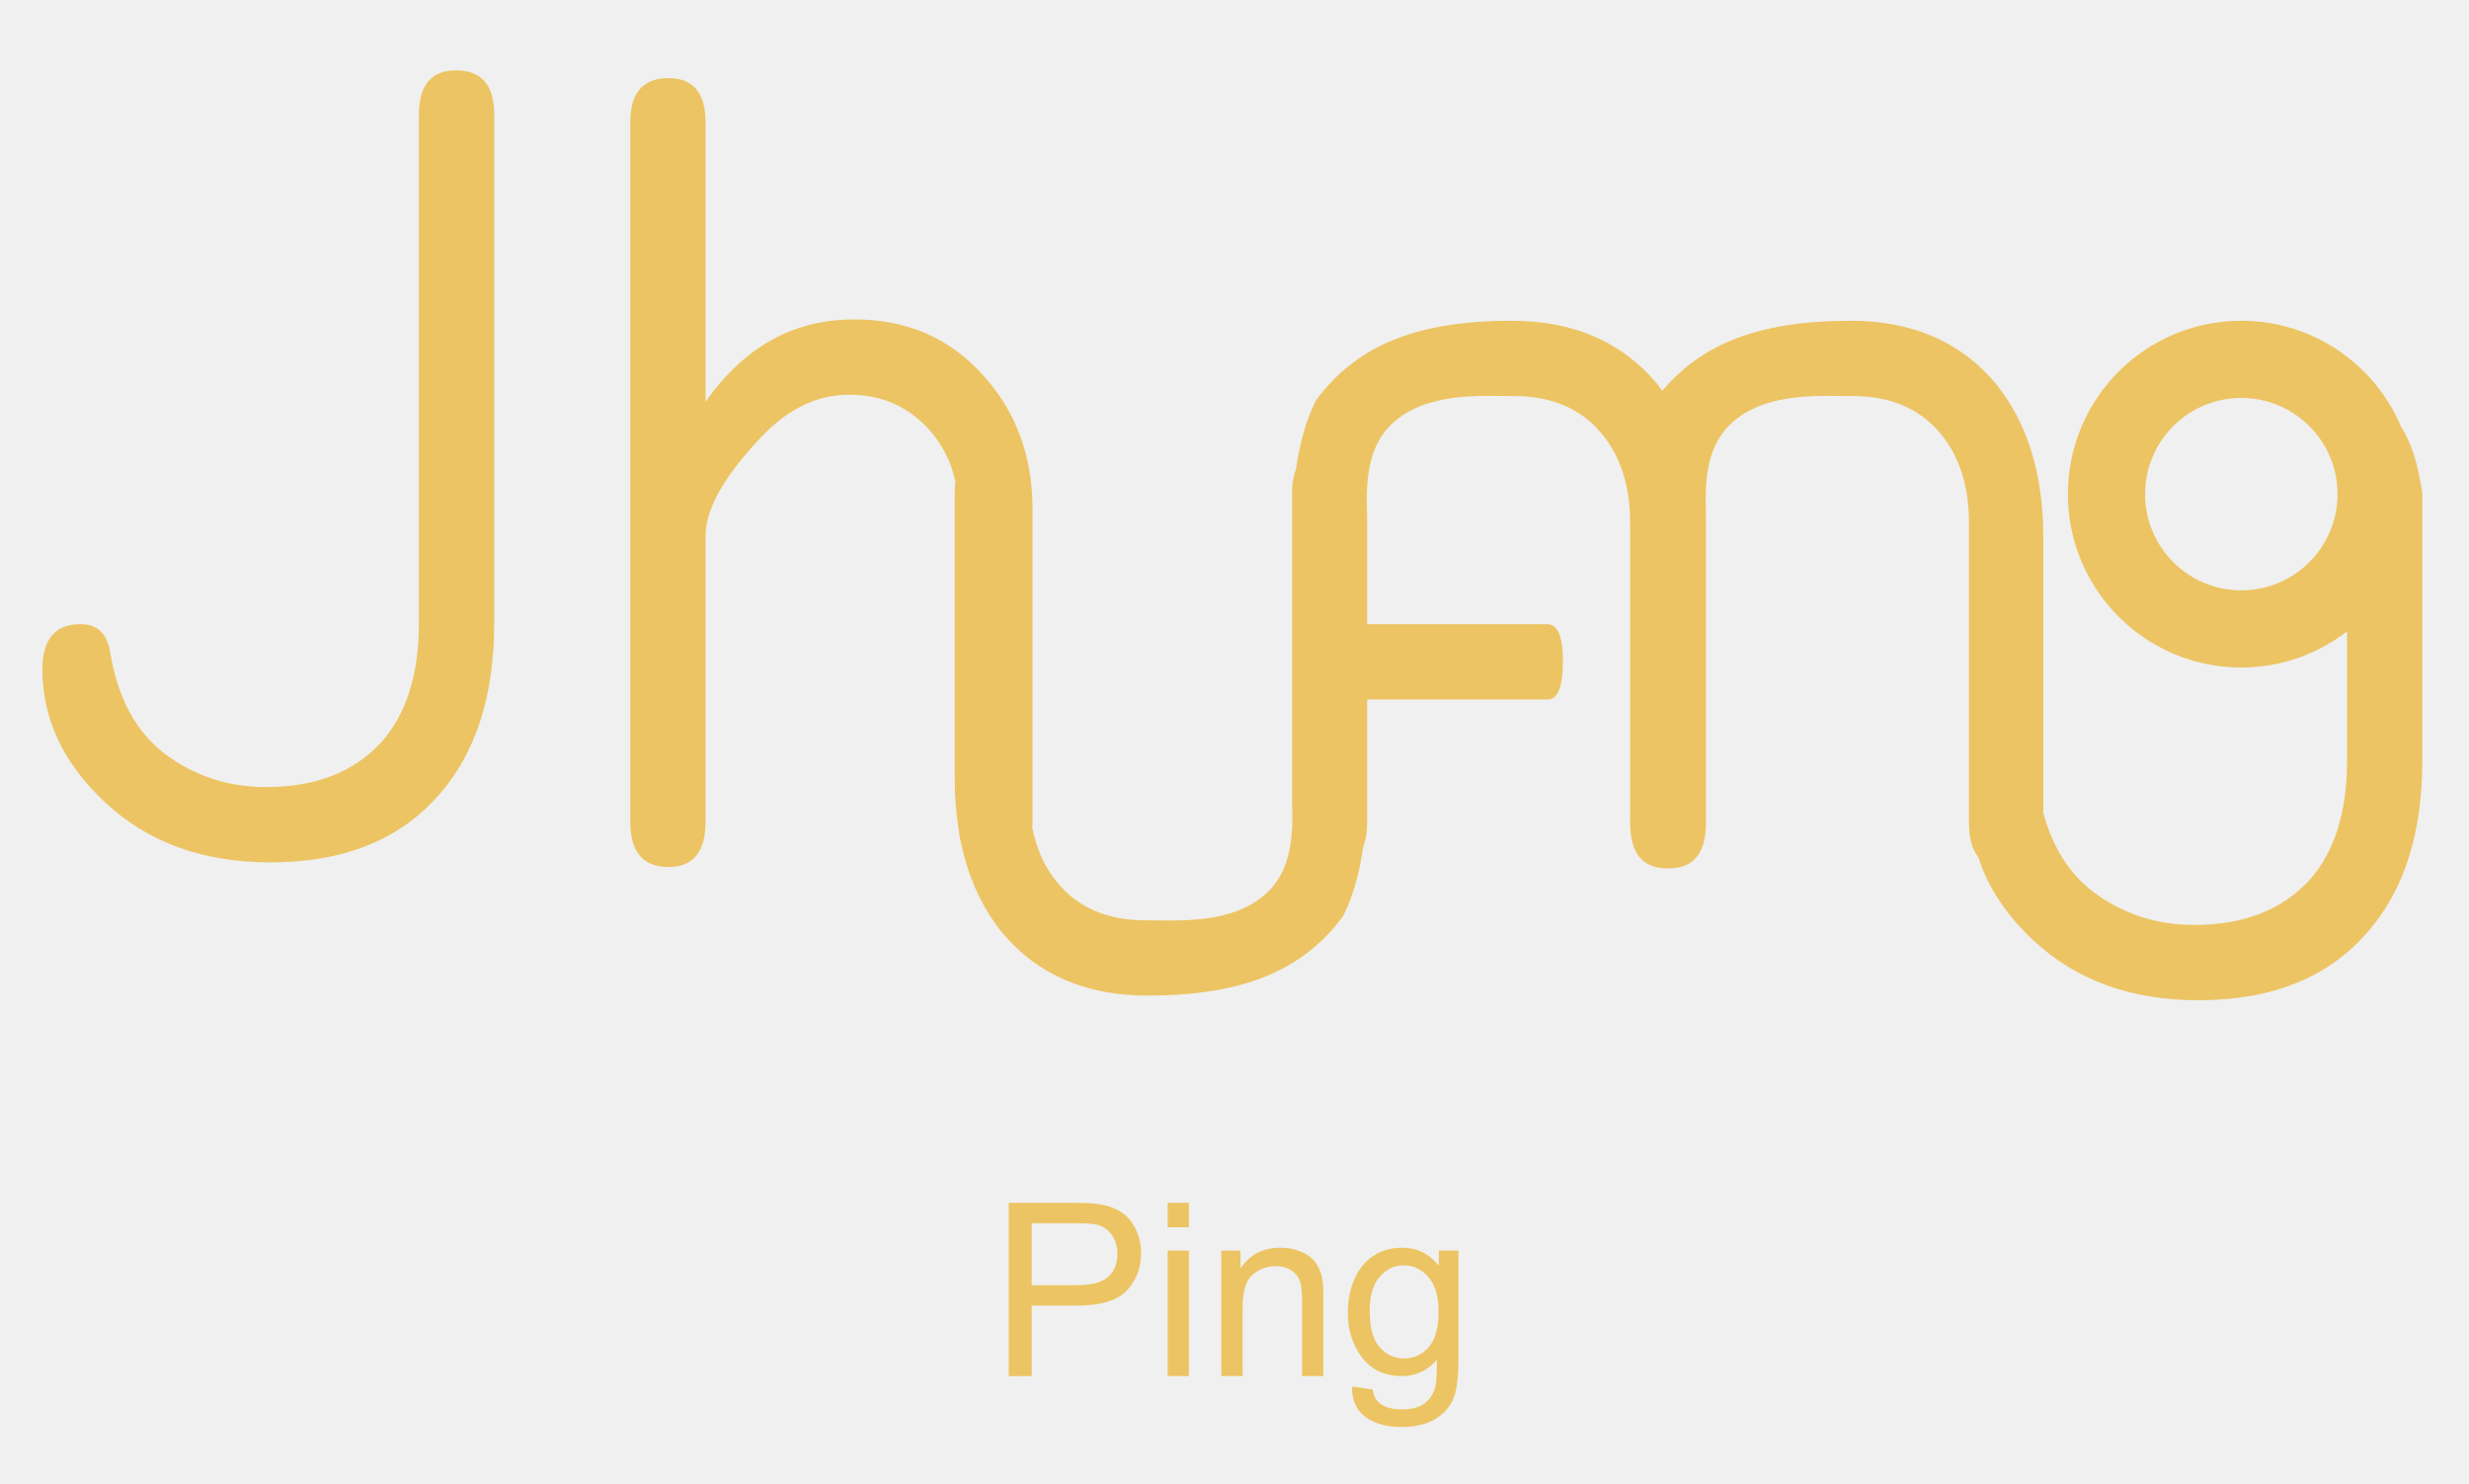
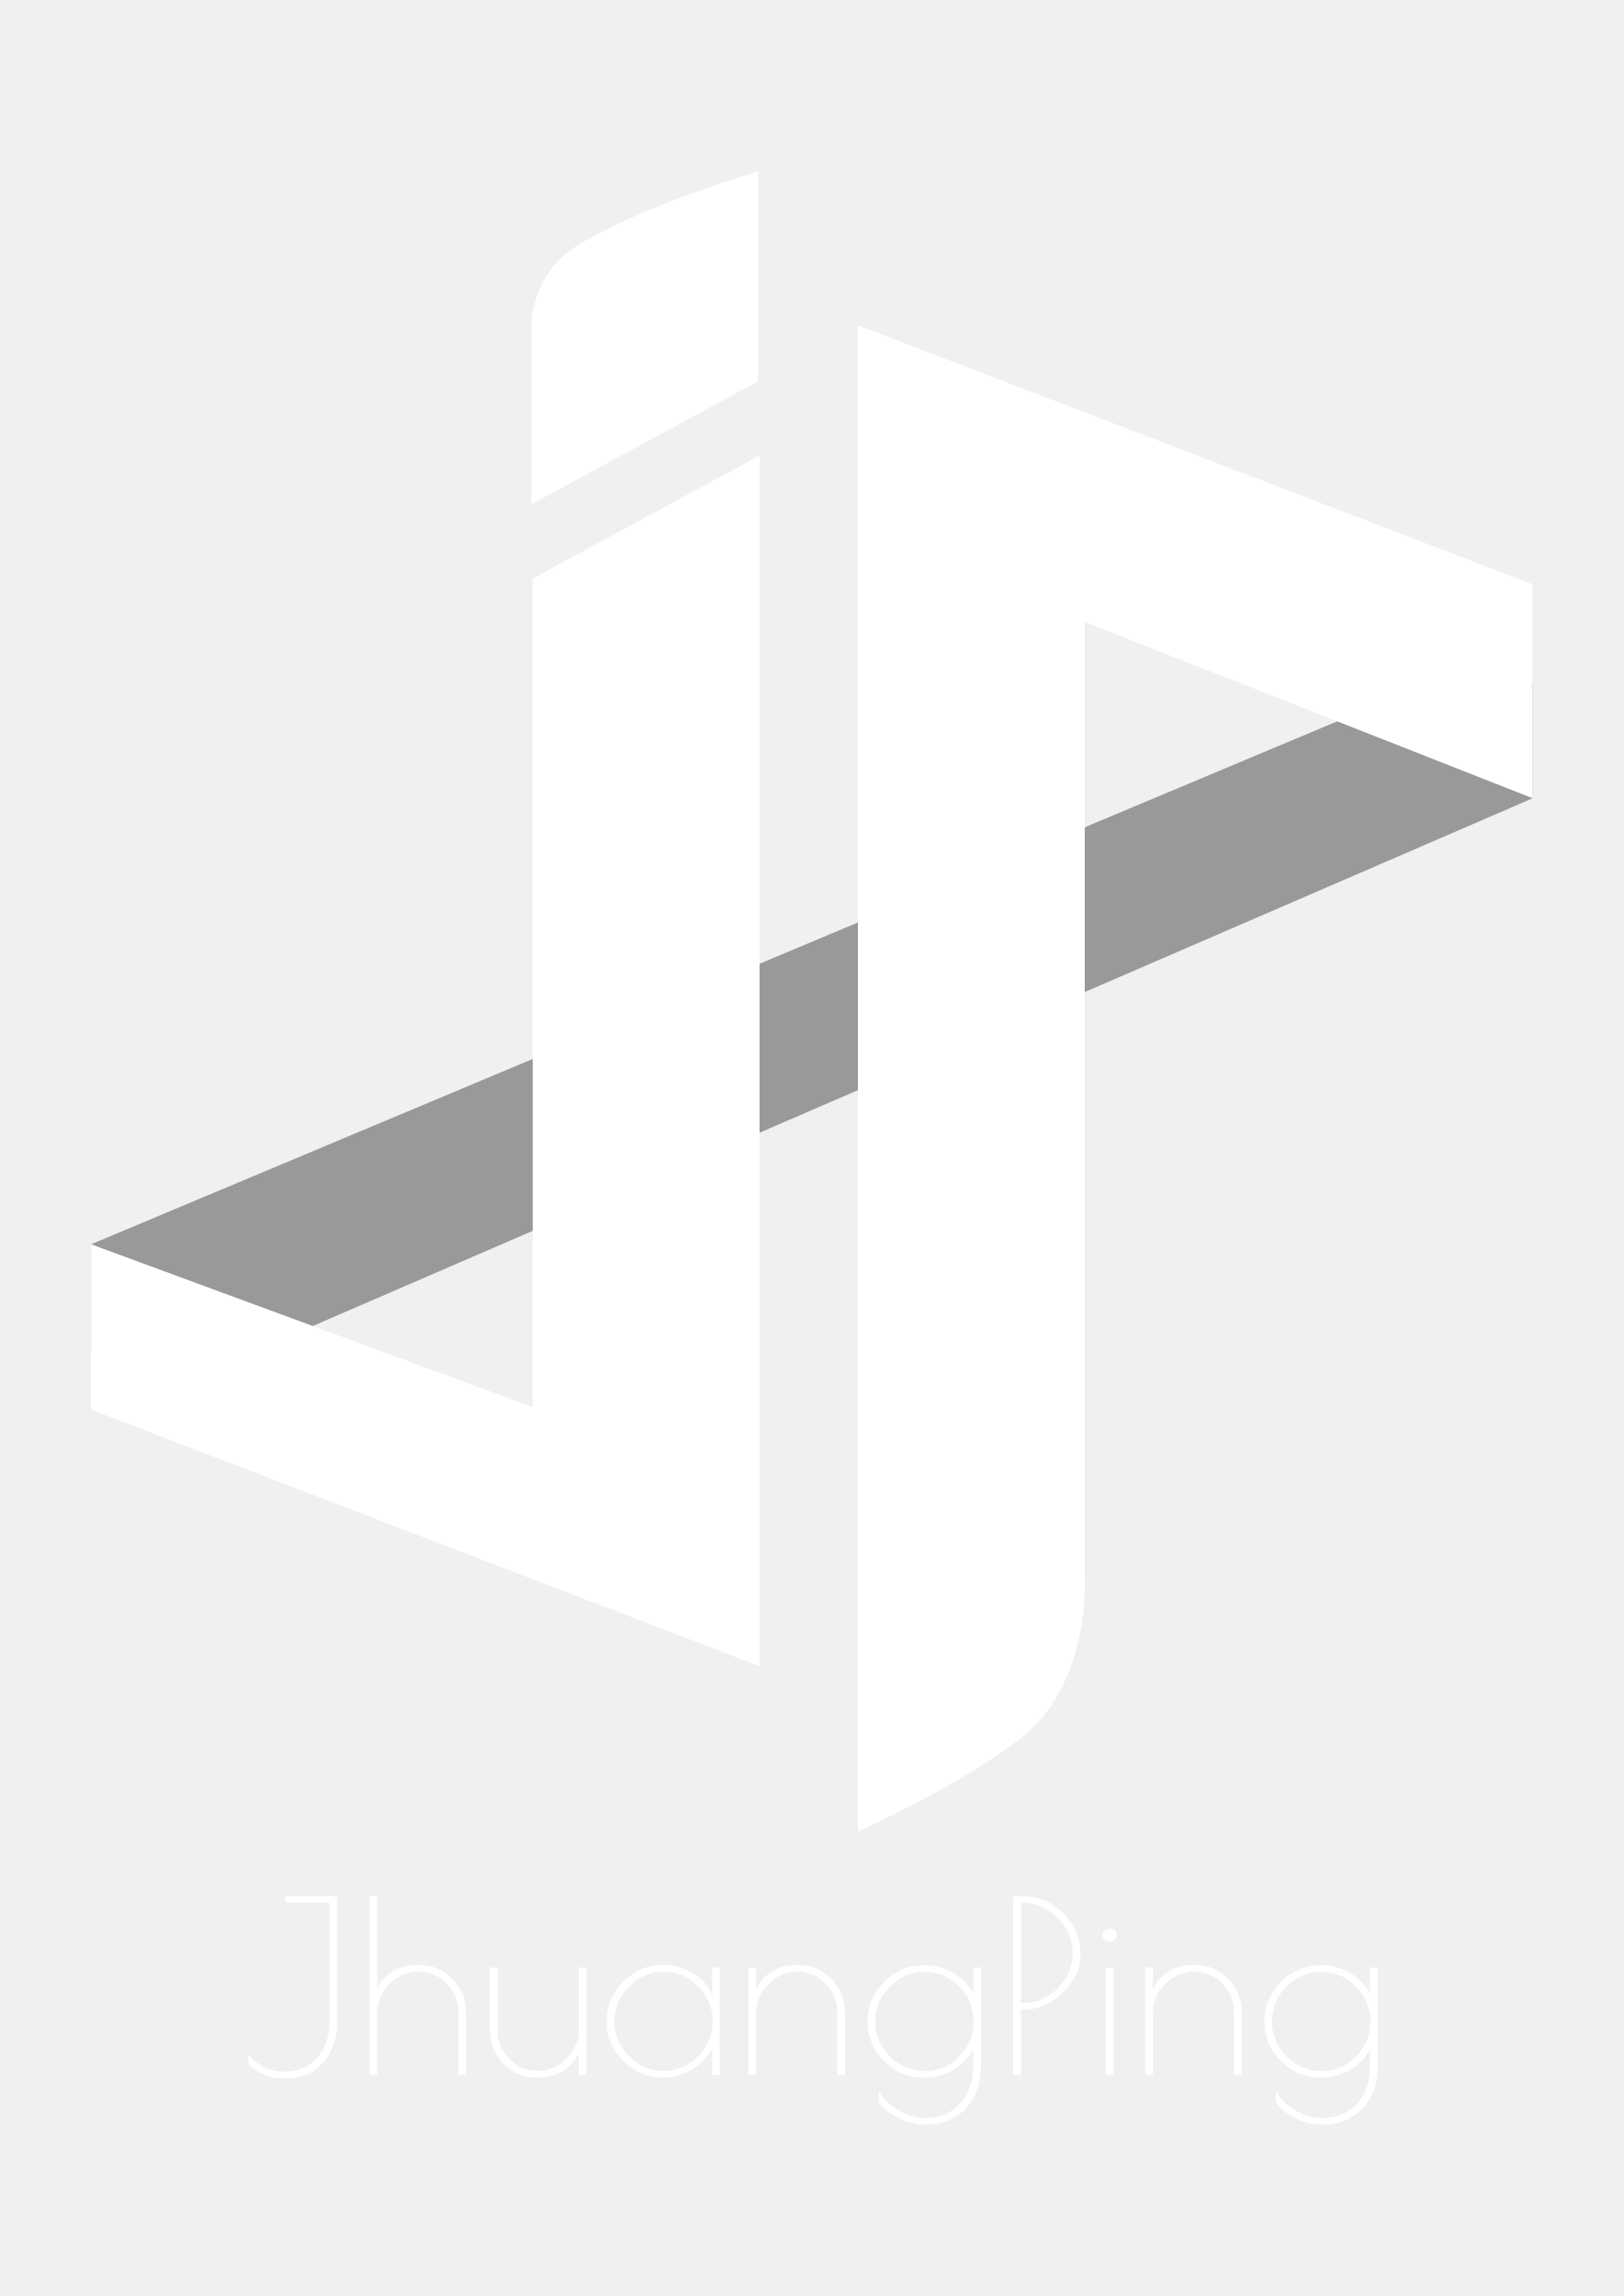
- <svg xmlns="http://www.w3.org/2000/svg" version="1.1" x="0px" y="0px" width="511.474px" height="307.484px" viewBox="0 0 511.474 307.484" enable-background="new 0 0 511.474 307.484" xml:space="preserve">
-   <g id="Lin" display="none">
-     <circle display="inline" cx="263.481" cy="201.478" r="293.256" />
-     <g display="inline">
-       <g>
-         <path fill="#FFFFFF" d="M258.182,180.404c0.043-0.426,0.063-0.856,0.063-1.294c0-0.441-0.023-0.878-0.064-1.308l-0.002-0.839     h-0.127c-1.022-5.957-6.195-10.492-12.442-10.492c-6.248,0-11.422,4.535-12.443,10.492h-0.127v0.834     c-0.045,0.432-0.068,0.869-0.068,1.313s0.023,0.881,0.068,1.313v63.557H126.88c-3.714,0-5.568-1.854-5.568-5.568V54.65     c0-9.745-4.297-14.617-12.878-14.617c-8.353,0-12.529,4.873-12.529,14.617v199.423c0,9.973,5.221,14.966,15.662,14.966H243.47     c9.973,0,14.964-4.178,14.964-12.531c0-0.92-0.07-1.781-0.193-2.602L258.182,180.404z" />
-         <circle fill="#FFFFFF" cx="245.609" cy="133.446" r="17.489" />
-         <path fill="#FFFFFF" d="M411.569,129.478c-12.529-11.834-27.963-17.75-46.289-17.75c-21.578,0-49.529,2.643-63.451,19.577     c0,0-14.855,16.682-14.855,43.482v84.508c0,9.972,4.754,14.965,14.27,14.965c7.189,0,10.787-4.993,10.787-14.965v-81.788     c0-9.049,2.074-22.237,12.051-30.823c11.139-9.512,26.811-9.897,41.199-9.897c10.902,0,20.414,3.479,28.539,10.44     c8.119,7.195,12.18,16.13,12.18,26.798v85.27c0,9.972,4.178,14.965,12.531,14.965c8.352,0,12.527-4.993,12.527-14.965v-85.27     C431.057,155.927,424.559,141.081,411.569,129.478z" />
-       </g>
-       <text transform="matrix(1 0 0 1 146.835 352.9268)" fill="#FFFFFF" font-family="'DFTanKai-W5-WINP-BF'" font-size="50.156">WEN-CHENG</text>
+ <svg xmlns="http://www.w3.org/2000/svg" version="1.1" x="0px" y="0px" width="595.28px" height="841.89px" viewBox="0 0 595.28 841.89" enable-background="new 0 0 595.28 841.89" xml:space="preserve">
+   <g id="圖層_8">
+     <g>
+       <polygon fill="#999999" points="526.9,249.11 561.908,250.193 561.908,292.7 114.092,486.459 173.419,519.686 33.373,495.134     33.373,456.256   " />
+       <polygon fill="#ffffff" points="278.456,610.957 33.373,516.894 33.373,456.256 195.3,515.949 195.3,212.126 278.456,167.027       " />
+       <path fill="#ffffff" d="M374.813,636.883c-22.063,17.558-60.282,34.744-60.282,34.744V119.256l247.377,95.036V292.7    L397.69,228.074v350.671C397.69,578.745,399.827,616.972,374.813,636.883z" />
+       <path fill="#ffffff" d="M277.932,139.818l-83.152,45.104V120.94c0,0-1.022-19.555,16.317-30.517    c23.701-14.982,66.834-27.579,66.834-27.579V139.818z" />
    </g>
  </g>
-   <g id="圖層_4" display="none">
-     <circle display="inline" cx="257.26" cy="154.855" r="293.256" />
-     <g display="inline">
-       <g>
-         <path fill="#FFFFFF" d="M96.437,14.58c-5.128,0-7.692,3.064-7.692,9.188v105.348c0,10.545-2.564,18.734-7.693,24.574     c-5.699,6.271-13.676,9.402-23.933,9.402c-7.837,0-14.818-2.277-20.941-6.838c-5.983-4.558-9.76-11.465-11.326-20.727     c-0.57-4.131-2.637-6.197-6.196-6.197c-5.272,0-7.907,3.136-7.907,9.402c0,10.257,4.345,19.446,13.036,27.565     c8.83,8.262,20.227,12.395,34.189,12.395c15.099,0,26.711-4.631,34.831-13.889c7.692-8.689,11.539-20.585,11.539-35.687V23.768     C104.343,17.644,101.705,14.58,96.437,14.58z" />
-         <path fill="#FFFFFF" d="M499.401,88.487c-5.436-12.936-18.219-22.021-33.131-22.021c-19.842,0-35.926,16.085-35.926,35.925     c0,19.841,16.084,35.926,35.926,35.926c8.258,0,15.838-2.814,21.904-7.495v26.864c0,10.545-2.564,18.732-7.693,24.572     c-5.699,6.271-13.676,9.4-23.932,9.4c-7.836,0-14.818-2.275-20.941-6.836c-5.006-3.814-8.447-9.295-10.361-16.4V111.34     c0-13.107-3.273-23.72-9.828-31.839c-7.264-8.688-17.309-13.035-30.129-13.035c-19.063,0-30.879,4.854-38.973,14.54     c-0.367-0.501-0.707-1.022-1.098-1.505c-7.264-8.688-17.307-13.035-30.129-13.035c-20.15,0-32.211,5.415-40.332,16.24     c0,0-2.939,4.77-4.295,14.441c-0.541,1.376-0.842,3.046-0.842,5.083v62.824c0,4.701,1.031,14.139-5.234,19.979     c-7.127,6.555-18.271,5.664-25.112,5.664c-7.836,0-13.888-2.566-18.161-7.693c-2.674-3.15-4.43-7.02-5.312-11.574     c0.022-0.391,0.063-0.76,0.063-1.178v-64.748c0-11.112-3.492-20.441-10.47-27.994c-6.838-7.549-15.673-11.325-26.497-11.325     c-12.538,0-22.795,5.7-30.771,17.095V25.371c0-6.123-2.564-9.188-7.692-9.188c-5.272,0-7.907,3.064-7.907,9.188v144.881     c0,6.266,2.635,9.4,7.907,9.4c5.128,0,7.692-3.135,7.692-9.4v-59.193c0-5.555,3.846-12.394,11.539-20.514     c5.556-5.84,11.608-8.761,18.163-8.761c6.552,0,11.967,2.28,16.24,6.838c3.011,3.213,4.938,6.966,5.827,11.236     c-0.095,0.736-0.151,1.52-0.151,2.372v59.193c0,3.738,0.298,7.254,0.831,10.586c0.083,0.92,0.227,1.768,0.447,2.521     c1.506,7.266,4.344,13.52,8.552,18.73c7.264,8.688,17.307,13.033,30.129,13.033c20.151,0,32.211-5.414,40.333-16.238     c0,0,2.939-4.771,4.295-14.443c0.541-1.375,0.842-3.045,0.842-5.08v-25.585l37.346-0.001c2.143,0,3.217-2.634,3.217-7.906     c0-5.128-1.072-7.693-3.219-7.693h-37.344v-21.639c0-4.701-1.031-14.141,5.236-19.979c7.125-6.555,18.27-5.664,25.109-5.664     c7.836,0,13.887,2.564,18.162,7.693c3.99,4.701,5.984,10.968,5.984,18.805v61.97c0,6.264,2.563,9.4,7.691,9.4     c0.057,0,0.105-0.012,0.16-0.014c0.057,0.002,0.105,0.014,0.162,0.014c5.129,0,7.695-3.137,7.695-9.4v-62.825     c0-4.701-1.035-14.141,5.236-19.979c7.123-6.555,18.268-5.664,25.105-5.664c7.836,0,13.891,2.564,18.162,7.693     c3.992,4.701,5.984,10.968,5.984,18.805v61.97c0,3.123,0.639,5.469,1.914,7.035c1.969,6.219,5.756,11.992,11.436,17.297     c8.83,8.262,20.227,12.395,34.189,12.395c15.098,0,26.711-4.633,34.83-13.891c7.693-8.688,11.541-20.582,11.541-35.684v-55.355     C502.94,96.26,501.42,91.573,499.401,88.487z M466.27,122.325c-11.008,0-19.934-8.925-19.934-19.934     c0-11.008,8.926-19.933,19.934-19.933s19.934,8.925,19.934,19.933C486.204,113.4,477.278,122.325,466.27,122.325z" />
-       </g>
-       <text transform="matrix(1 0 0 1 181.5278 285.1357)" fill="#FFFFFF" font-family="'DFTanKai-W5-WINP-BF'" font-size="50.156">BING-YI</text>
-     </g>
-   </g>
-   <g id="圖層_4_拷貝">
+   <g id="圖層_13">
    <g>
-       <path fill="#ECC463" d="M94.474,14.58c-5.128,0-7.692,3.064-7.692,9.188v105.348c0,10.545-2.564,18.734-7.693,24.574    c-5.699,6.271-13.676,9.402-23.933,9.402c-7.837,0-14.818-2.277-20.941-6.838c-5.983-4.558-9.76-11.465-11.326-20.727    c-0.57-4.131-2.637-6.197-6.196-6.197c-5.272,0-7.907,3.136-7.907,9.402c0,10.257,4.345,19.446,13.036,27.565    c8.83,8.262,20.227,12.395,34.189,12.395c15.099,0,26.711-4.631,34.831-13.889c7.692-8.689,11.539-20.585,11.539-35.687V23.768    C102.38,17.644,99.742,14.58,94.474,14.58z" />
-       <path fill="#ECC463" d="M497.438,88.487c-5.436-12.936-18.219-22.021-33.131-22.021c-19.842,0-35.926,16.085-35.926,35.925    c0,19.841,16.084,35.926,35.926,35.926c8.258,0,15.838-2.814,21.904-7.495v26.864c0,10.545-2.564,18.732-7.693,24.572    c-5.699,6.271-13.676,9.4-23.932,9.4c-7.836,0-14.818-2.275-20.941-6.836c-5.006-3.814-8.447-9.295-10.361-16.4V111.34    c0-13.107-3.273-23.72-9.828-31.839c-7.264-8.688-17.309-13.035-30.129-13.035c-19.063,0-30.879,4.854-38.973,14.54    c-0.367-0.501-0.707-1.022-1.098-1.505c-7.264-8.688-17.307-13.035-30.129-13.035c-20.15,0-32.211,5.415-40.332,16.24    c0,0-2.939,4.77-4.295,14.441c-0.541,1.376-0.842,3.046-0.842,5.083v62.824c0,4.701,1.031,14.139-5.234,19.979    c-7.127,6.555-18.271,5.664-25.112,5.664c-7.836,0-13.888-2.566-18.161-7.693c-2.674-3.15-4.43-7.02-5.312-11.574    c0.022-0.391,0.063-0.76,0.063-1.178v-64.748c0-11.112-3.492-20.441-10.47-27.994c-6.838-7.549-15.673-11.325-26.497-11.325    c-12.538,0-22.795,5.7-30.771,17.095V25.371c0-6.123-2.564-9.188-7.692-9.188c-5.272,0-7.907,3.064-7.907,9.188v144.881    c0,6.266,2.635,9.4,7.907,9.4c5.128,0,7.692-3.135,7.692-9.4v-59.193c0-5.555,3.846-12.394,11.539-20.514    c5.556-5.84,11.608-8.761,18.163-8.761c6.552,0,11.967,2.28,16.24,6.838c3.011,3.213,4.938,6.966,5.827,11.236    c-0.095,0.736-0.151,1.52-0.151,2.372v59.193c0,3.738,0.298,7.254,0.831,10.586c0.083,0.92,0.227,1.768,0.447,2.521    c1.506,7.266,4.344,13.52,8.552,18.73c7.264,8.688,17.307,13.033,30.129,13.033c20.151,0,32.211-5.414,40.333-16.238    c0,0,2.939-4.771,4.295-14.443c0.541-1.375,0.842-3.045,0.842-5.08v-25.585l37.346-0.001c2.143,0,3.217-2.634,3.217-7.906    c0-5.128-1.072-7.693-3.219-7.693h-37.344v-21.639c0-4.701-1.031-14.141,5.236-19.979c7.125-6.555,18.27-5.664,25.109-5.664    c7.836,0,13.887,2.564,18.162,7.693c3.99,4.701,5.984,10.968,5.984,18.805v61.97c0,6.264,2.563,9.4,7.691,9.4    c0.057,0,0.105-0.012,0.16-0.014c0.057,0.002,0.105,0.014,0.162,0.014c5.129,0,7.695-3.137,7.695-9.4v-62.825    c0-4.701-1.035-14.141,5.236-19.979c7.123-6.555,18.268-5.664,25.105-5.664c7.836,0,13.891,2.564,18.162,7.693    c3.992,4.701,5.984,10.968,5.984,18.805v61.97c0,3.123,0.639,5.469,1.914,7.035c1.969,6.219,5.756,11.992,11.436,17.297    c8.83,8.262,20.227,12.395,34.189,12.395c15.098,0,26.711-4.633,34.83-13.891c7.693-8.688,11.541-20.582,11.541-35.684v-55.355    C500.977,96.26,499.458,91.573,497.438,88.487z M464.307,122.325c-11.008,0-19.934-8.925-19.934-19.934    c0-11.008,8.926-19.933,19.934-19.933s19.934,8.925,19.934,19.933C484.241,113.4,475.315,122.325,464.307,122.325z" />
-     </g>
-     <g>
-       <path fill="#ECC463" d="M208.975,285.136v-35.902h13.543c2.383,0,4.204,0.114,5.461,0.343c1.763,0.294,3.241,0.854,4.433,1.678    s2.151,1.979,2.878,3.465c0.726,1.486,1.09,3.119,1.09,4.898c0,3.053-0.972,5.637-2.915,7.751s-5.453,3.172-10.531,3.172h-9.208    v14.596H208.975z M213.726,266.303h9.282c3.069,0,5.249-0.571,6.539-1.714c1.29-1.143,1.935-2.751,1.935-4.825    c0-1.502-0.38-2.787-1.139-3.856s-1.759-1.775-3-2.119c-0.8-0.212-2.277-0.318-4.433-0.318h-9.184V266.303z" />
-       <path fill="#ECC463" d="M241.889,254.303v-5.069h4.408v5.069H241.889z M241.889,285.136v-26.009h4.408v26.009H241.889z" />
-       <path fill="#ECC463" d="M253.007,285.136v-26.009h3.967v3.698c1.911-2.856,4.669-4.285,8.278-4.285    c1.567,0,3.008,0.281,4.322,0.845s2.298,1.302,2.951,2.216c0.652,0.915,1.109,2,1.371,3.258c0.164,0.816,0.245,2.245,0.245,4.285    v15.992h-4.408v-15.82c0-1.796-0.171-3.139-0.515-4.029c-0.342-0.89-0.951-1.6-1.824-2.13s-1.898-0.796-3.073-0.796    c-1.878,0-3.499,0.596-4.861,1.787c-1.363,1.192-2.045,3.453-2.045,6.784v14.204H253.007z" />
-       <path fill="#ECC463" d="M280.093,287.291l4.286,0.637c0.18,1.322,0.677,2.285,1.494,2.89c1.093,0.816,2.587,1.225,4.48,1.225    c2.041,0,3.617-0.408,4.727-1.225c1.111-0.816,1.861-1.959,2.254-3.429c0.229-0.897,0.334-2.783,0.318-5.657    c-1.927,2.27-4.327,3.404-7.2,3.404c-3.575,0-6.343-1.29-8.302-3.869c-1.96-2.58-2.939-5.674-2.939-9.282    c0-2.481,0.449-4.771,1.348-6.869c0.896-2.098,2.199-3.719,3.906-4.861c1.705-1.143,3.709-1.714,6.012-1.714    c3.069,0,5.6,1.24,7.592,3.722v-3.135h4.065v22.482c0,4.049-0.413,6.918-1.237,8.608c-0.824,1.689-2.131,3.024-3.918,4.004    s-3.988,1.47-6.6,1.47c-3.103,0-5.608-0.698-7.52-2.095C280.95,292.201,280.028,290.099,280.093,287.291z M283.743,271.666    c0,3.413,0.677,5.902,2.032,7.47c1.354,1.567,3.053,2.351,5.094,2.351c2.024,0,3.723-0.779,5.095-2.339    c1.371-1.559,2.057-4.004,2.057-7.334c0-3.184-0.707-5.584-2.119-7.2s-3.113-2.425-5.105-2.425c-1.959,0-3.625,0.796-4.996,2.388    S283.743,268.531,283.743,271.666z" />
+       <path fill="#ffffff" d="M104.61,697.737v-2.538h19.08v45.512c0,6.36-1.737,11.524-5.208,15.491    c-3.472,3.969-8.008,5.951-13.61,5.951h-0.875c-4.669,0-8.958-1.662-12.866-4.988v-3.589c3.676,4.026,8.081,6.039,13.216,6.039    c5.134,0,9.16-1.735,12.078-5.207c2.917-3.471,4.376-7.921,4.376-13.348v-43.323H104.61z" />
+       <path fill="#ffffff" d="M138.305,760.841h-2.801v-65.554h2.801v33.783c2.917-5.718,7.964-8.577,15.141-8.577    c4.901,0,9.028,1.693,12.384,5.076c3.354,3.385,5.033,7.498,5.033,12.341v22.931h-2.801V737.91c0-4.083-1.431-7.6-4.289-10.547    c-2.86-2.945-6.302-4.419-10.328-4.419s-7.557,1.487-10.59,4.463c-3.035,2.976-4.551,6.477-4.551,10.503V760.841z" />
+       <path fill="#ffffff" d="M212.173,721.456h2.801v39.385h-2.801v-7.965c-2.976,5.952-8.052,8.928-15.229,8.928    c-4.901,0-9.015-1.691-12.341-5.076c-3.326-3.384-4.989-7.497-4.989-12.341v-22.931h2.801v22.931    c0,4.026,1.414,7.527,4.245,10.503c2.83,2.976,6.258,4.463,10.284,4.463c4.026,0,7.57-1.487,10.634-4.463    c3.063-2.976,4.595-6.477,4.595-10.503V721.456z" />
+       <path fill="#ffffff" d="M263.898,721.456v39.385h-2.801v-9.803c-1.634,3.326-4.085,5.952-7.352,7.877    c-3.268,1.926-6.769,2.889-10.502,2.889c-5.719,0-10.62-2.026-14.704-6.083c-4.085-4.055-6.126-8.912-6.126-14.572    c0-5.659,2.042-10.517,6.126-14.572c4.083-4.055,8.984-6.083,14.704-6.083c3.733,0,7.308,0.993,10.721,2.976    c3.414,1.984,5.79,4.61,7.133,7.877v-9.89H263.898z M225.213,741.236c0,4.9,1.794,9.146,5.383,12.734    c3.588,3.588,7.847,5.382,12.778,5.382c4.93,0,9.146-1.794,12.647-5.382c3.5-3.589,5.251-7.848,5.251-12.778    c0-4.93-1.765-9.204-5.295-12.822c-3.531-3.617-7.746-5.426-12.647-5.426s-9.146,1.824-12.734,5.47    C227.008,732.062,225.213,736.335,225.213,741.236z" />
+       <path fill="#ffffff" d="M277.2,760.841h-2.801v-39.385h2.801v7.965c2.976-5.952,8.052-8.928,15.229-8.928    c4.901,0,9.015,1.693,12.341,5.076c3.325,3.385,4.988,7.498,4.988,12.341v22.931h-2.801V737.91c0-4.026-1.415-7.527-4.244-10.503    c-2.831-2.976-6.258-4.463-10.284-4.463c-4.026,0-7.571,1.487-10.634,4.463c-3.063,2.976-4.595,6.477-4.595,10.503V760.841z" />
+       <path fill="#ffffff" d="M356.844,721.456h2.801v35.709c0,6.768-1.867,12.106-5.601,16.017c-3.735,3.908-8.637,5.863-14.704,5.863    c-3.326,0-6.564-0.759-9.715-2.275c-3.15-1.518-5.602-3.501-7.352-5.951v-4.026c1.517,2.801,3.895,5.134,7.133,7.002    c3.238,1.867,6.549,2.801,9.934,2.801c5.134,0,9.335-1.736,12.604-5.208c3.267-3.472,4.9-8.213,4.9-14.222v-5.864    c-1.575,3.21-4.056,5.776-7.438,7.702c-3.385,1.926-6.886,2.888-10.503,2.888c-5.719,0-10.62-2.026-14.704-6.082    c-4.084-4.055-6.126-8.912-6.126-14.572c0-5.659,2.042-10.517,6.126-14.573c4.084-4.055,8.985-6.082,14.704-6.082    c3.792,0,7.337,0.949,10.634,2.844c3.296,1.897,5.732,4.508,7.308,7.834V721.456z M320.873,741.236    c0,4.96,1.794,9.233,5.382,12.821c3.589,3.589,7.848,5.383,12.778,5.383s9.146-1.794,12.647-5.383    c3.501-3.588,5.251-7.861,5.251-12.821c0-4.959-1.75-9.234-5.251-12.822c-3.501-3.589-7.717-5.383-12.647-5.383    s-9.189,1.794-12.778,5.383C322.667,732.002,320.873,736.277,320.873,741.236z" />
+       <path fill="#ffffff" d="M371.372,695.199h2.889c6.067,0,11.231,2.087,15.491,6.258c4.258,4.173,6.389,9.089,6.389,14.748    c0,5.66-2.203,10.532-6.607,14.616c-4.406,4.084-9.264,6.126-14.572,6.126h-0.7v23.894h-2.889V695.199z M374.261,734.497h0.7    c4.9,0,9.175-1.809,12.821-5.427c3.646-3.617,5.471-7.905,5.471-12.865c0-4.959-1.854-9.277-5.558-12.954    c-3.706-3.676-7.951-5.514-12.734-5.514h-0.7V734.497z" />
+       <path fill="#ffffff" d="M406.817,711.916c-1.692,0-2.538-0.787-2.538-2.363c0-1.575,0.846-2.363,2.538-2.363    s2.538,0.788,2.538,2.363C409.355,711.129,408.51,711.916,406.817,711.916z M408.218,721.544v39.297h-2.801v-39.297H408.218z" />
+       <path fill="#ffffff" d="M422.658,760.841h-2.801v-39.385h2.801v7.965c2.976-5.952,8.053-8.928,15.229-8.928    c4.9,0,9.015,1.693,12.34,5.076c3.326,3.385,4.989,7.498,4.989,12.341v22.931h-2.801V737.91c0-4.026-1.416-7.527-4.245-10.503    c-2.831-2.976-6.258-4.463-10.283-4.463c-4.026,0-7.571,1.487-10.635,4.463c-3.063,2.976-4.595,6.477-4.595,10.503V760.841z" />
+       <path fill="#ffffff" d="M502.302,721.456h2.801v35.709c0,6.768-1.867,12.106-5.601,16.017c-3.735,3.908-8.637,5.863-14.704,5.863    c-3.326,0-6.564-0.759-9.715-2.275c-3.15-1.518-5.602-3.501-7.352-5.951v-4.026c1.517,2.801,3.895,5.134,7.133,7.002    c3.238,1.867,6.549,2.801,9.934,2.801c5.134,0,9.335-1.736,12.604-5.208c3.267-3.472,4.9-8.213,4.9-14.222v-5.864    c-1.575,3.21-4.056,5.776-7.438,7.702c-3.385,1.926-6.886,2.888-10.503,2.888c-5.719,0-10.62-2.026-14.704-6.082    c-4.084-4.055-6.126-8.912-6.126-14.572c0-5.659,2.042-10.517,6.126-14.573c4.084-4.055,8.985-6.082,14.704-6.082    c3.792,0,7.337,0.949,10.634,2.844c3.296,1.897,5.732,4.508,7.308,7.834V721.456z M466.331,741.236    c0,4.96,1.794,9.233,5.382,12.821c3.589,3.589,7.848,5.383,12.778,5.383s9.146-1.794,12.647-5.383    c3.501-3.588,5.251-7.861,5.251-12.821c0-4.959-1.75-9.234-5.251-12.822c-3.501-3.589-7.717-5.383-12.647-5.383    s-9.189,1.794-12.778,5.383C468.125,732.002,466.331,736.277,466.331,741.236z" />
    </g>
  </g>
</svg>
